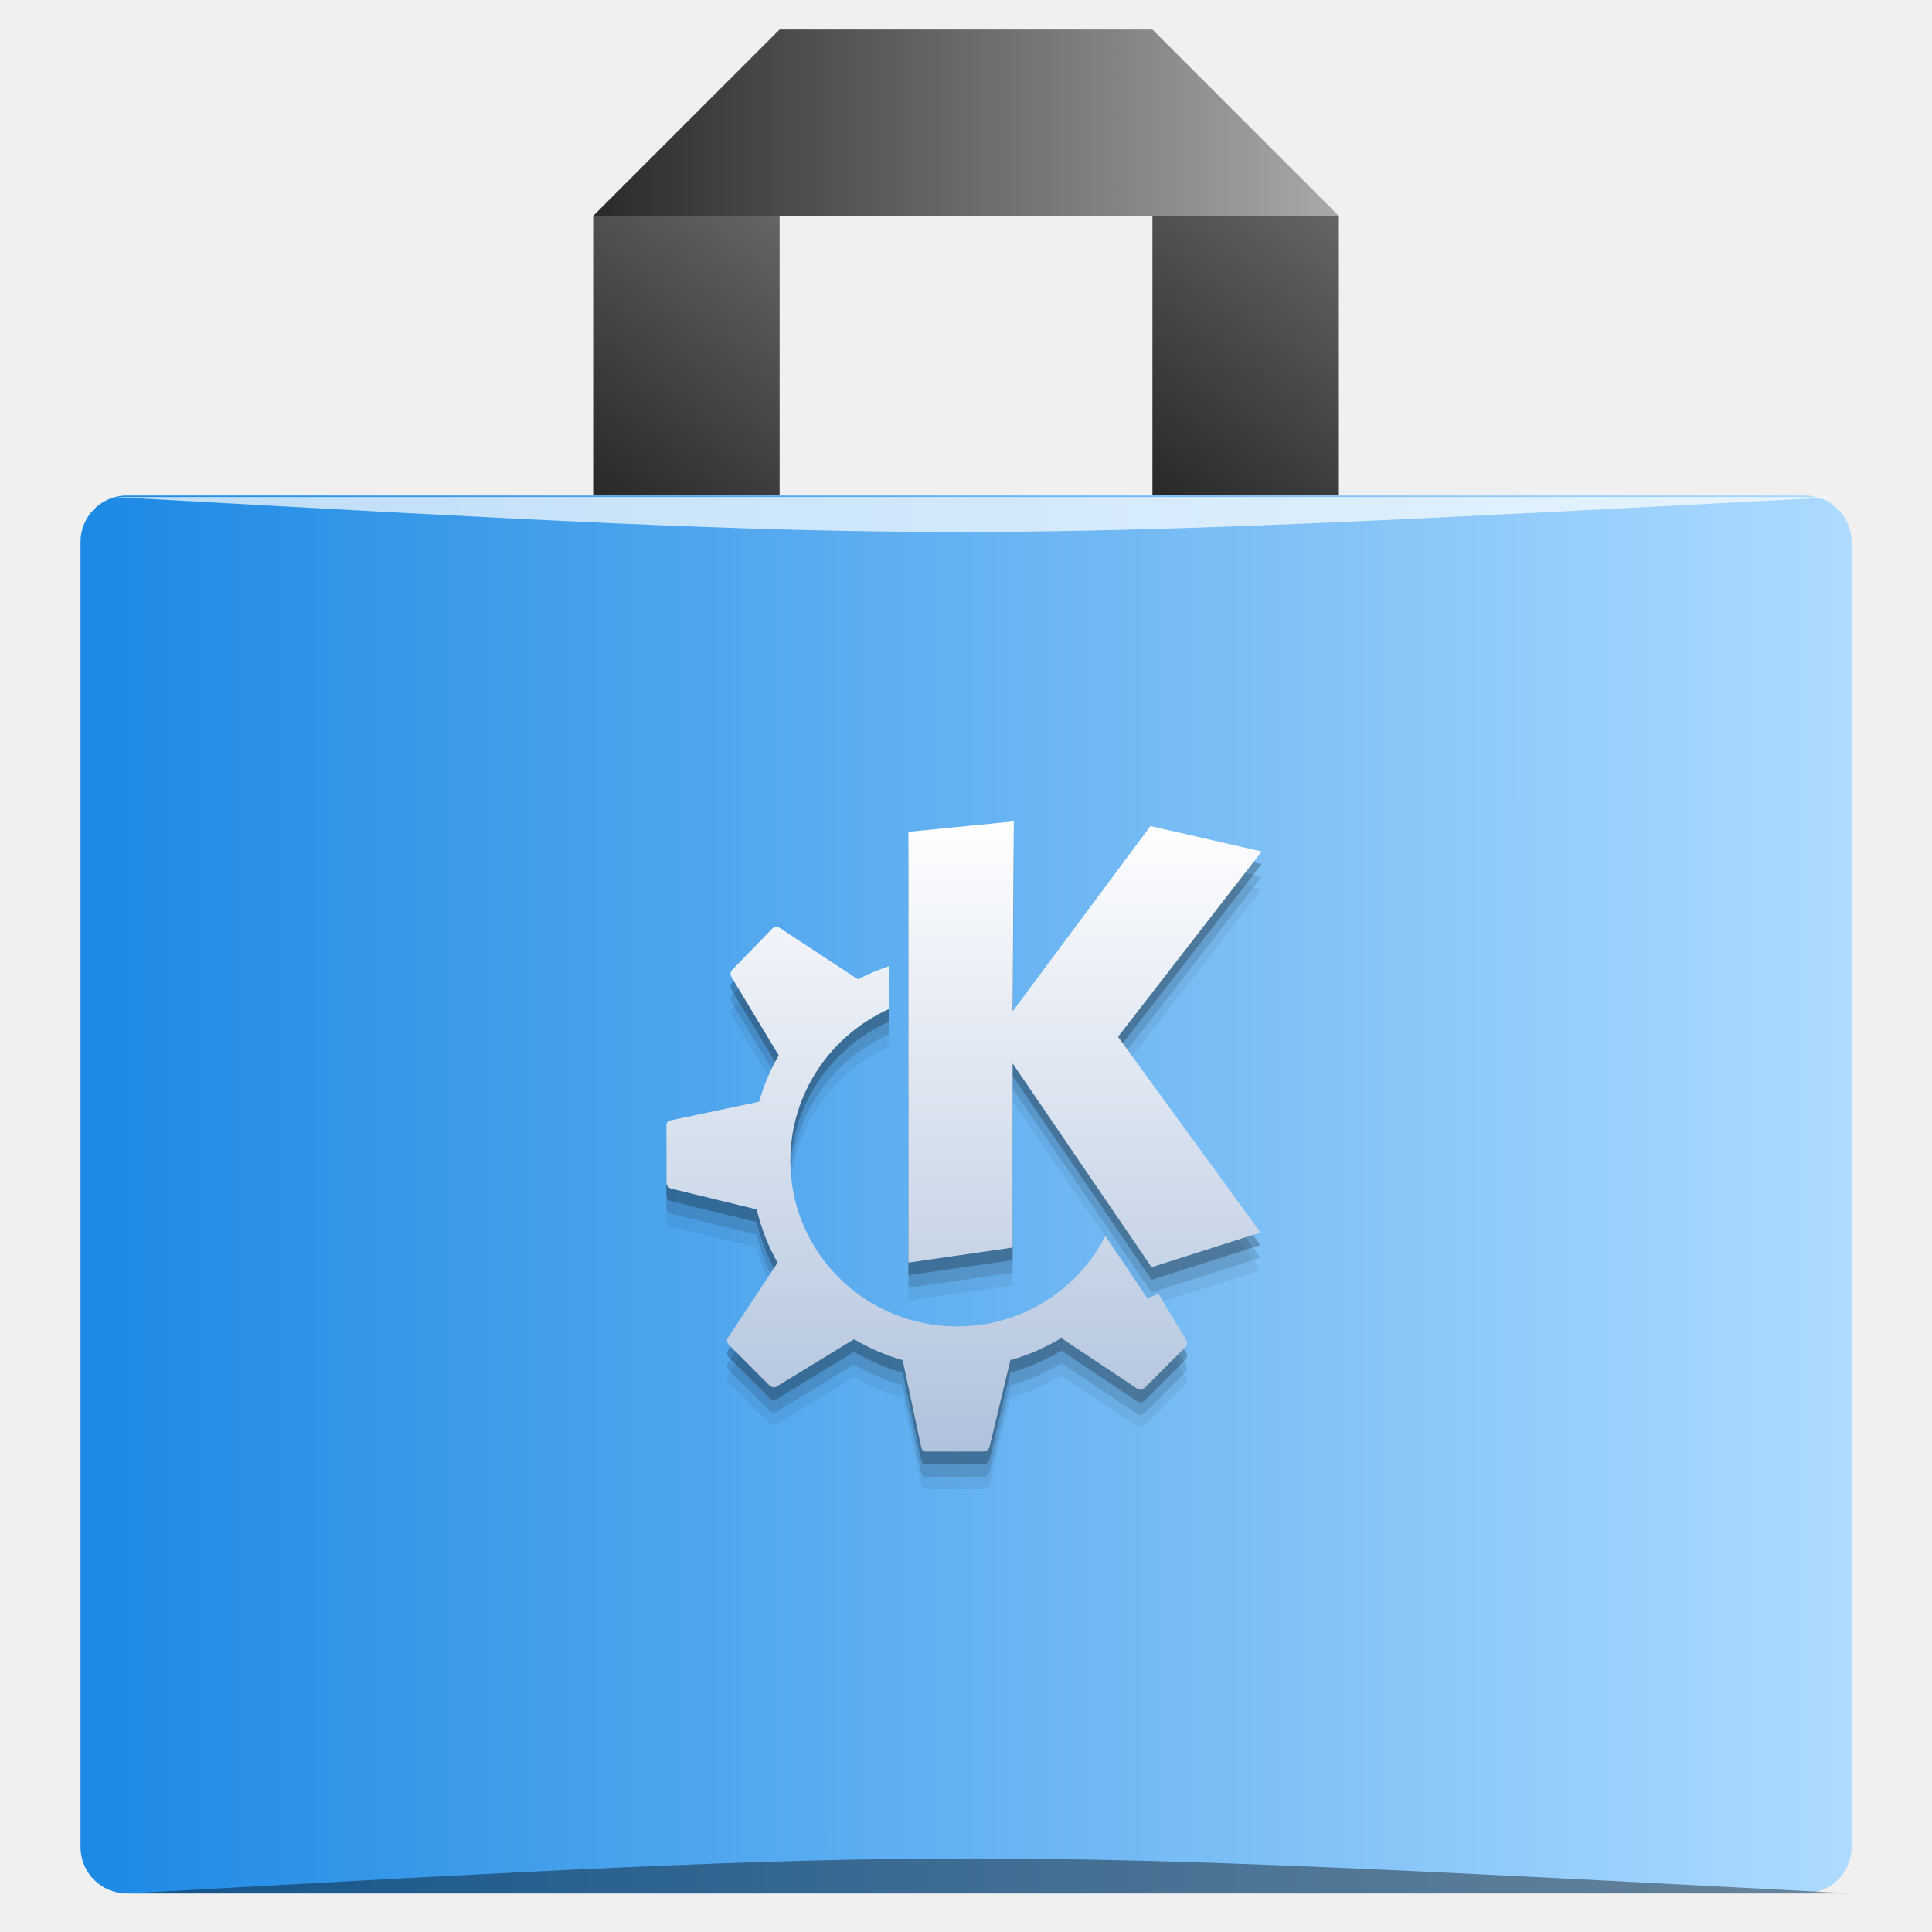
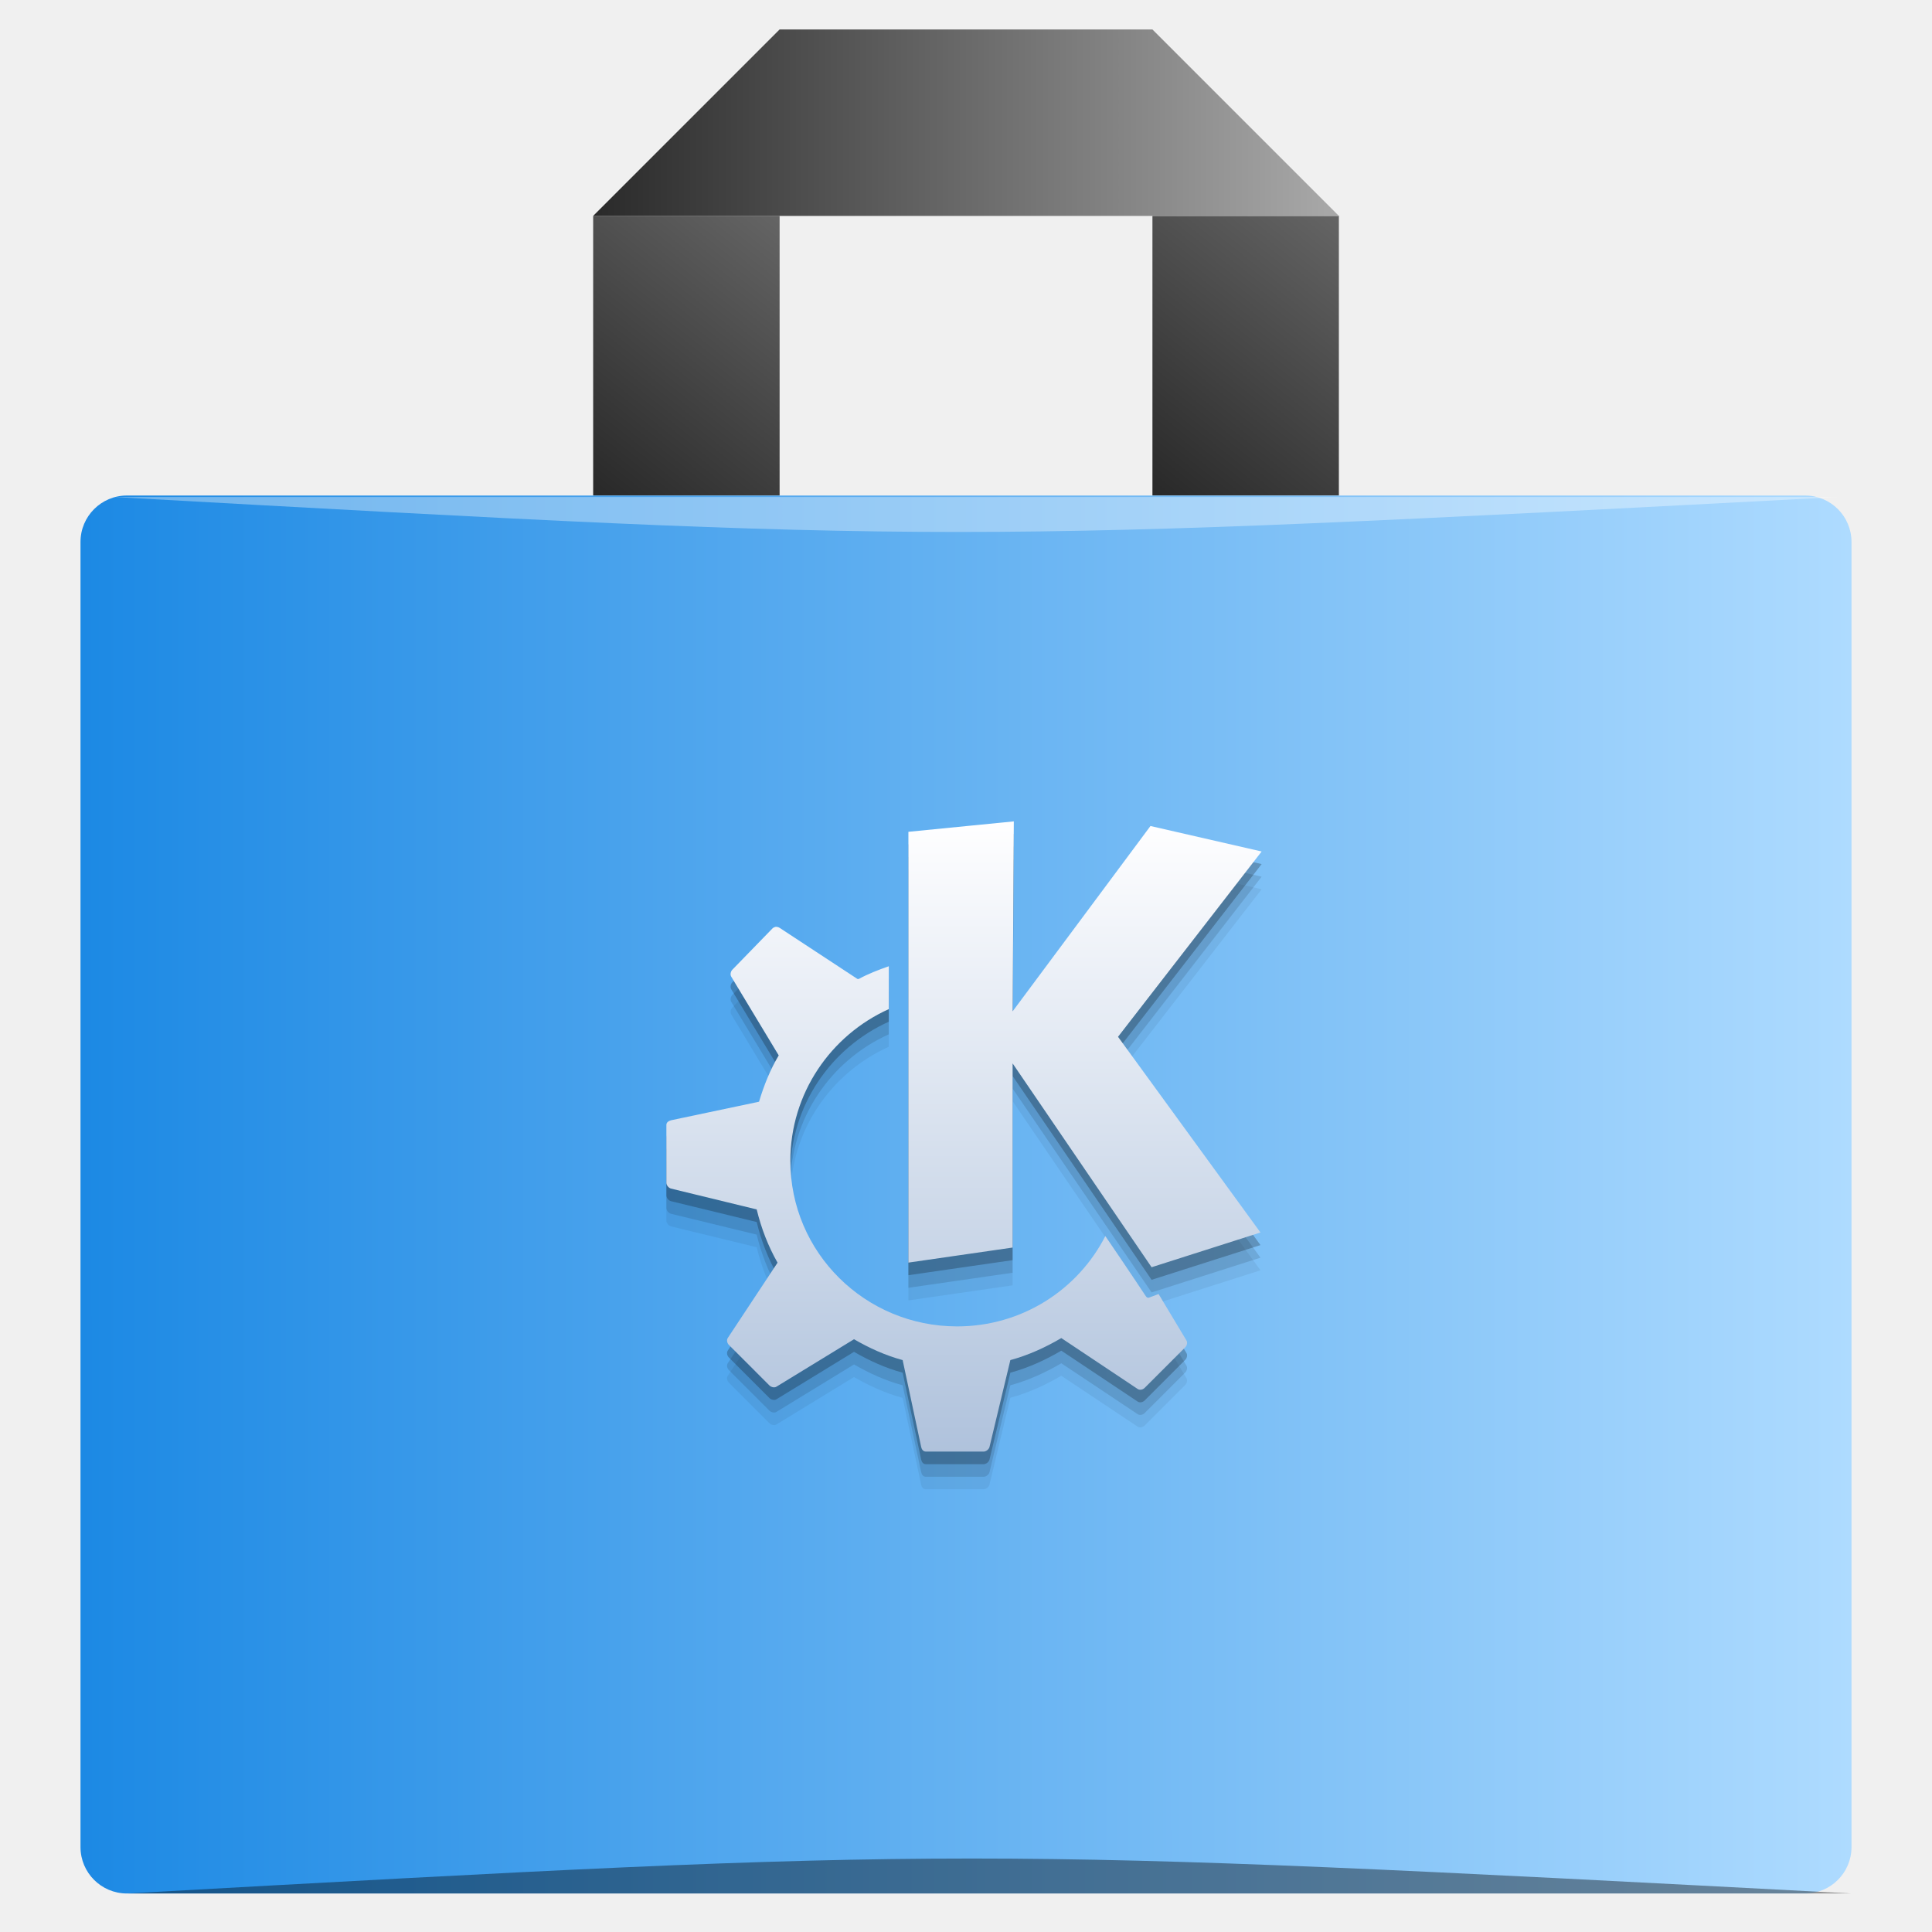
<svg xmlns="http://www.w3.org/2000/svg" xmlns:xlink="http://www.w3.org/1999/xlink" width="48px" height="48px" id="svg3057" version="1.1">
  <defs id="defs3059">
    <linearGradient id="linearGradient4030">
      <stop style="stop-color:#000000;stop-opacity:0;" offset="0" id="stop4032" />
      <stop style="stop-color:#c2c2c2;stop-opacity:0.392;" offset="1" id="stop4034" />
    </linearGradient>
    <linearGradient id="linearGradient4000">
      <stop style="stop-color:#000000;stop-opacity:1;" offset="0" id="stop4002" />
      <stop style="stop-color:#000000;stop-opacity:0;" offset="1" id="stop4004" />
    </linearGradient>
    <linearGradient id="linearGradient3988">
      <stop style="stop-color:#1c89e4;stop-opacity:1;" offset="0" id="stop3990" />
      <stop style="stop-color:#aedbff;stop-opacity:1;" offset="1" id="stop3992" />
    </linearGradient>
    <linearGradient id="linearGradient3982">
      <stop style="stop-color:#2a2a2a;stop-opacity:1;" offset="0" id="stop3984" />
      <stop style="stop-color:#a9a9a9;stop-opacity:1;" offset="1" id="stop3986" />
    </linearGradient>
    <linearGradient xlink:href="#linearGradient5109" id="linearGradient3784" gradientUnits="userSpaceOnUse" gradientTransform="matrix(-1,0,0,0.7682575,356.0889,-433.0247)" x1="303.674" y1="578.029" x2="304.45" y2="578.029" />
    <linearGradient id="linearGradient5109">
      <stop style="stop-color:#000000;stop-opacity:1;" offset="0" id="stop5111" />
      <stop style="stop-color:#000000;stop-opacity:0;" offset="1" id="stop5113" />
    </linearGradient>
    <linearGradient xlink:href="#linearGradient4372" id="linearGradient4370" x1="32.467" y1="33.972" x2="32.467" y2="14.034" gradientUnits="userSpaceOnUse" gradientTransform="matrix(0.9433962,0,0,0.9433962,0.6896756,10.68717)" />
    <linearGradient id="linearGradient4372">
      <stop style="stop-color:#f9cebf;stop-opacity:1" offset="0" id="stop4374" />
      <stop style="stop-color:#fef8f6;stop-opacity:1" offset="1" id="stop4376" />
    </linearGradient>
    <linearGradient xlink:href="#linearGradient5336" id="linearGradient3770" gradientUnits="userSpaceOnUse" gradientTransform="matrix(2,0,0,1.585687,-765.3463,36.0939)" x1="402.197" y1="617.763" x2="408.923" y2="611.019" />
    <linearGradient id="linearGradient5336">
      <stop style="stop-color:#292929;stop-opacity:1" offset="0" id="stop5338" />
      <stop style="stop-color:#878787;stop-opacity:1" offset="1" id="stop5340" />
    </linearGradient>
    <linearGradient xlink:href="#linearGradient5142" id="linearGradient3774" gradientUnits="userSpaceOnUse" gradientTransform="matrix(1.166732,0,0,-1.235968,-453.0834,769.6185)" x1="408.981" y1="617.834" x2="408.981" y2="621.194" />
    <linearGradient id="linearGradient5142">
      <stop id="stop5144" offset="0" style="stop-color:#292929;stop-opacity:1" />
      <stop id="stop5146" offset="1" style="stop-color:#696969;stop-opacity:1" />
    </linearGradient>
    <linearGradient xlink:href="#linearGradient5336" id="linearGradient3772" gradientUnits="userSpaceOnUse" gradientTransform="matrix(1.54386,0,0,1.224039,-606.1296,-743.9361)" x1="402.197" y1="617.763" x2="408.923" y2="611.019" />
    <linearGradient y2="611.019" x2="408.923" y1="617.763" x1="402.197" gradientTransform="matrix(1.543859,0,0,1.224039,-592.235,-743.9361)" gradientUnits="userSpaceOnUse" id="linearGradient3141" xlink:href="#linearGradient5336" />
    <linearGradient xlink:href="#linearGradient3982" id="linearGradient3962" x1="16" y1="4" x2="32" y2="4" gradientUnits="userSpaceOnUse" spreadMethod="repeat" gradientTransform="matrix(1.157895,0,0,1.157895,-3.789424,-1.583518)" />
    <linearGradient xlink:href="#linearGradient3988" id="linearGradient3994" x1="5" y1="28.002" x2="43" y2="28" gradientUnits="userSpaceOnUse" gradientTransform="matrix(1.157895,0,0,1.157895,-3.789424,-2.745997)" />
    <linearGradient xlink:href="#linearGradient4000" id="linearGradient4006" x1="16" y1="27.982" x2="31.291" y2="27.982" gradientUnits="userSpaceOnUse" />
    <linearGradient xlink:href="#linearGradient4142" id="linearGradient4422" gradientUnits="userSpaceOnUse" gradientTransform="matrix(0.2822222,0,0,0.2822222,-37.6468,-65.10639)" x1="410.377" y1="-547.809" x2="410.377" y2="-499.801" />
    <linearGradient id="linearGradient4142">
      <stop style="stop-color:#0a79d6;stop-opacity:0.998" offset="0" id="stop4144" />
      <stop style="stop-color:#2995ed;stop-opacity:1" offset="1" id="stop4146" />
    </linearGradient>
    <linearGradient y2="611.019" x2="408.923" y1="617.763" x1="402.197" gradientTransform="matrix(2,0,0,1.585687,-771.0669,-971.1339)" gradientUnits="userSpaceOnUse" id="linearGradient5346" xlink:href="#linearGradient5336-9" />
    <linearGradient id="linearGradient5336-9">
      <stop id="stop5338-6" offset="0" style="stop-color:#292929;stop-opacity:1" />
      <stop id="stop5340-6" offset="1" style="stop-color:#878787;stop-opacity:1" />
    </linearGradient>
    <linearGradient gradientTransform="matrix(2,0,0,1.585687,-792.3654,-971.1339)" gradientUnits="userSpaceOnUse" y2="611.019" x2="408.923" y1="617.763" x1="402.197" id="linearGradient5140" xlink:href="#linearGradient5336-9" />
    <linearGradient gradientTransform="matrix(2.052512,0,0,2.064005,-813.483,-1266.735)" gradientUnits="userSpaceOnUse" y2="621.194" x2="408.981" y1="617.834" x1="408.981" id="linearGradient5255" xlink:href="#linearGradient5142-6" />
    <linearGradient id="linearGradient5142-6">
      <stop style="stop-color:#292929;stop-opacity:1" offset="0" id="stop5144-1" />
      <stop style="stop-color:#696969;stop-opacity:1" offset="1" id="stop5146-9" />
    </linearGradient>
    <linearGradient gradientTransform="matrix(2.052511,0,0,2.064005,-210.5978,-92.77039)" gradientUnits="userSpaceOnUse" y2="48.443" x2="115.403" y1="49.418" x1="115.403" id="linearGradient5176" xlink:href="#linearGradient5109-0" />
    <linearGradient id="linearGradient5109-0">
      <stop id="stop5111-9" offset="0" style="stop-color:#000000;stop-opacity:1;" />
      <stop id="stop5113-6" offset="1" style="stop-color:#000000;stop-opacity:0;" />
    </linearGradient>
    <linearGradient y2="48.443" x2="115.403" y1="49.418" x1="115.403" gradientTransform="matrix(2.052511,0,0,2.064005,-189.2987,-92.77039)" gradientUnits="userSpaceOnUse" id="linearGradient5275" xlink:href="#linearGradient5109-0" />
    <linearGradient gradientTransform="matrix(1,0,0,0.7682575,-292.1412,-439.4253)" gradientUnits="userSpaceOnUse" y2="578.029" x2="304.45" y1="578.029" x1="303.674" id="linearGradient5292" xlink:href="#linearGradient5109-0" />
    <linearGradient gradientTransform="matrix(1,0,0,0.7682575,-270.8427,-439.4253)" y2="578.029" x2="304.45" y1="578.029" x1="303.674" gradientUnits="userSpaceOnUse" id="linearGradient5296" xlink:href="#linearGradient5109-0" />
    <linearGradient gradientTransform="matrix(-1,0,0,0.7682575,343.3187,-439.4253)" y2="578.029" x2="304.45" y1="578.029" x1="303.674" gradientUnits="userSpaceOnUse" id="linearGradient5310" xlink:href="#linearGradient5109-0" />
    <linearGradient y2="578.029" x2="304.45" y1="578.029" x1="303.674" gradientTransform="matrix(-1,0,0,0.7682575,322.0202,-439.4253)" gradientUnits="userSpaceOnUse" id="linearGradient5312" xlink:href="#linearGradient5109-0" />
    <radialGradient gradientUnits="userSpaceOnUse" gradientTransform="matrix(1.009158,0,0,0.3399156,1.369559,4.731709)" r="13.649" fy="15.455" fx="23.999" cy="15.455" cx="23.999" id="radialGradient5328" xlink:href="#linearGradient5322" />
    <linearGradient id="linearGradient5322">
      <stop id="stop5324" offset="0" style="stop-color:#000000;stop-opacity:1;" />
      <stop id="stop5326" offset="1" style="stop-color:#000000;stop-opacity:0;" />
    </linearGradient>
    <linearGradient xlink:href="#linearGradient4167" id="linearGradient4224" x1="410.8" y1="528.592" x2="410.8" y2="519.133" gradientUnits="userSpaceOnUse" gradientTransform="matrix(1.64776,0,0,1.64776,-649.2781,-834.8595)" />
    <linearGradient id="linearGradient4167">
      <stop style="stop-color:#afc2dc;stop-opacity:1" offset="0" id="stop4169" />
      <stop style="stop-color:#fefeff;stop-opacity:1" offset="1" id="stop4171" />
    </linearGradient>
    <linearGradient y2="-499.801" x2="410.377" y1="-547.809" x1="410.377" gradientTransform="translate(-382.9821,500.2478)" gradientUnits="userSpaceOnUse" id="linearGradient3136" xlink:href="#linearGradient4142" />
  </defs>
  <g id="layer1">
    <path id="path3744" d="m 28.632,5.364 0,6.947 4.632,0 0,-6.947 -4.632,0 z" style="fill:url(#linearGradient3141);fill-opacity:1;fill-rule:evenodd;stroke:none" />
    <path id="path3752" d="m 14.737,5.364 0,6.947 4.632,0 0,-6.947 -4.632,0 z" style="fill:url(#linearGradient3772);fill-opacity:1;fill-rule:evenodd;stroke:none" />
    <rect style="fill:url(#linearGradient3994);fill-opacity:1;stroke:none" id="rect3180" width="44" height="34.732" x="2" y="12.311" ry="1.153" />
    <path style="fill:url(#linearGradient3962);fill-opacity:1;stroke:none" d="m 14.737,5.364 4.632,-4.632 9.263,0 4.632,4.632 z" id="path3186" />
    <path style="fill:#000000;fill-opacity:0.392;stroke:none" d="m 3.158,47.043 c 20.842,-1.158 20.842,-1.158 42.842,0 l -42.842,0 z" id="path4028" />
-     <path style="fill:#ffffff;fill-opacity:0.706;stroke:none" d="m 2.827,12.348 c 20.842,1.158 20.842,1.158 42.842,0 l -42.842,0 z" id="path4028-4" />
+     <path style="fill:#ffffff;fill-opacity:0.706;stroke:none;opacity:0.5" d="m 2.827,12.348 c 20.842,1.158 20.842,1.158 42.842,0 l -42.842,0 z" id="path4028-4" />
    <path id="path5014" d="m 25.187,21.346 -2.618,0.259 0,10.703 2.589,-0.374 0,-4.575 3.453,5.064 2.705,-0.863 -3.539,-4.862 3.568,-4.604 -2.762,-0.633 -3.424,4.604 0.029,-4.719 z m -5.898,2.618 c -0.029,0 -0.064,0.017 -0.086,0.03 l -1.007,1.036 c -0.043,0.044 -0.06,0.12 -0.029,0.173 l 1.18,1.957 c -0.212,0.356 -0.368,0.746 -0.489,1.151 l -2.187,0.461 c -0.061,0.017 -0.115,0.053 -0.115,0.115 l 0,1.439 c 0,0.061 0.056,0.128 0.115,0.143 l 2.129,0.518 c 0.113,0.469 0.286,0.915 0.518,1.323 l -1.237,1.871 c -0.034,0.053 -0.016,0.128 0.029,0.173 l 1.007,1.007 c 0.043,0.041 0.12,0.063 0.173,0.03 l 1.928,-1.179 c 0.379,0.219 0.776,0.401 1.208,0.518 l 0.46,2.158 C 22.898,36.947 22.938,37 23,37 l 1.439,0 c 0.061,0 0.129,-0.056 0.144,-0.115 l 0.518,-2.158 c 0.445,-0.12 0.878,-0.318 1.266,-0.547 l 1.899,1.266 c 0.052,0.033 0.128,0.017 0.173,-0.03 l 1.007,-1.007 c 0.043,-0.045 0.061,-0.12 0.029,-0.172 l -0.691,-1.151 -0.23,0.086 c -0.033,0.017 -0.067,0 -0.086,-0.03 0,0 -0.435,-0.659 -1.007,-1.496 -0.684,1.338 -2.077,2.244 -3.683,2.244 -2.282,0 -4.143,-1.832 -4.143,-4.114 0,-1.679 1.008,-3.122 2.446,-3.769 l 0,-1.065 c -0.262,0.092 -0.508,0.186 -0.748,0.317 -1.8e-4,0 -0.028,0 -0.029,0 l -1.928,-1.266 c -0.026,-0.017 -0.057,-0.031 -0.086,-0.028 z" style="fill:#000000;fill-opacity:0.059;stroke:none" />
    <path style="fill:#000000;fill-opacity:0.118;stroke:none" d="m 25.187,21.033 -2.618,0.259 0,10.703 2.589,-0.374 0,-4.575 3.453,5.064 2.705,-0.863 -3.539,-4.862 3.568,-4.604 -2.762,-0.633 -3.424,4.604 0.029,-4.719 z m -5.898,2.618 c -0.029,0 -0.064,0.017 -0.086,0.03 l -1.007,1.036 c -0.043,0.044 -0.06,0.12 -0.029,0.173 l 1.18,1.957 c -0.212,0.356 -0.368,0.746 -0.489,1.151 l -2.187,0.461 c -0.061,0.017 -0.115,0.053 -0.115,0.115 l 0,1.439 c 0,0.061 0.056,0.128 0.115,0.143 l 2.129,0.518 c 0.113,0.469 0.286,0.915 0.518,1.323 l -1.237,1.871 c -0.034,0.053 -0.016,0.128 0.029,0.173 l 1.007,1.007 c 0.043,0.041 0.12,0.063 0.173,0.03 l 1.928,-1.179 c 0.379,0.219 0.776,0.401 1.208,0.518 l 0.46,2.158 c 0.013,0.063 0.053,0.115 0.115,0.115 l 1.439,0 c 0.061,0 0.129,-0.056 0.144,-0.115 l 0.518,-2.158 c 0.445,-0.12 0.878,-0.318 1.266,-0.547 l 1.899,1.266 c 0.052,0.033 0.128,0.017 0.173,-0.03 l 1.007,-1.007 c 0.043,-0.045 0.061,-0.12 0.029,-0.172 l -0.691,-1.151 -0.23,0.086 c -0.033,0.017 -0.067,0 -0.086,-0.03 0,0 -0.435,-0.659 -1.007,-1.496 -0.684,1.338 -2.077,2.244 -3.683,2.244 -2.282,0 -4.143,-1.832 -4.143,-4.114 0,-1.679 1.008,-3.122 2.446,-3.769 l 0,-1.065 c -0.262,0.092 -0.508,0.186 -0.748,0.317 -1.8e-4,0 -0.028,0 -0.029,0 l -1.928,-1.266 c -0.026,-0.017 -0.057,-0.031 -0.086,-0.028 z" id="path5012" />
    <path id="path4226" d="m 25.187,20.72 -2.618,0.259 0,10.703 2.589,-0.374 0,-4.575 3.453,5.064 2.705,-0.863 -3.539,-4.862 3.568,-4.604 -2.762,-0.633 -3.424,4.604 0.029,-4.719 z m -5.898,2.618 c -0.029,0 -0.064,0.017 -0.086,0.03 l -1.007,1.036 c -0.043,0.044 -0.06,0.12 -0.029,0.173 l 1.18,1.957 c -0.212,0.356 -0.368,0.746 -0.489,1.151 l -2.187,0.461 c -0.061,0.017 -0.115,0.053 -0.115,0.115 l 0,1.439 c 0,0.061 0.056,0.128 0.115,0.143 l 2.129,0.518 c 0.113,0.469 0.286,0.915 0.518,1.323 l -1.237,1.871 c -0.034,0.053 -0.016,0.128 0.029,0.173 l 1.007,1.007 c 0.043,0.041 0.12,0.063 0.173,0.03 l 1.928,-1.179 c 0.379,0.219 0.776,0.401 1.208,0.518 l 0.46,2.158 c 0.013,0.063 0.053,0.115 0.115,0.115 l 1.439,0 c 0.061,0 0.129,-0.056 0.144,-0.115 l 0.518,-2.158 c 0.445,-0.12 0.878,-0.318 1.266,-0.547 l 1.899,1.266 c 0.052,0.033 0.128,0.017 0.173,-0.03 l 1.007,-1.007 c 0.043,-0.045 0.061,-0.12 0.029,-0.172 l -0.691,-1.151 -0.23,0.086 c -0.033,0.017 -0.067,0 -0.086,-0.03 0,0 -0.435,-0.659 -1.007,-1.496 -0.684,1.338 -2.077,2.244 -3.683,2.244 -2.282,0 -4.143,-1.832 -4.143,-4.114 0,-1.679 1.008,-3.122 2.446,-3.769 l 0,-1.065 c -0.262,0.092 -0.508,0.186 -0.748,0.317 -1.79e-4,0 -0.028,0 -0.029,0 l -1.928,-1.266 c -0.026,-0.017 -0.057,-0.031 -0.086,-0.028 z" style="fill:#000000;fill-opacity:0.235;stroke:none" />
    <path style="fill:url(#linearGradient4224);fill-opacity:1;stroke:none" d="m 25.187,20.407 -2.618,0.259 0,10.703 2.589,-0.374 0,-4.575 3.453,5.064 2.705,-0.863 -3.539,-4.862 3.568,-4.604 -2.762,-0.633 -3.424,4.604 0.029,-4.719 z m -5.898,2.618 c -0.029,0 -0.064,0.017 -0.086,0.03 l -1.007,1.036 c -0.043,0.044 -0.06,0.12 -0.029,0.173 l 1.18,1.957 c -0.212,0.356 -0.368,0.746 -0.489,1.151 l -2.187,0.461 c -0.061,0.017 -0.115,0.053 -0.115,0.115 l 0,1.439 c 0,0.061 0.056,0.128 0.115,0.143 l 2.129,0.518 c 0.113,0.469 0.286,0.915 0.518,1.323 l -1.237,1.871 c -0.034,0.053 -0.016,0.129 0.029,0.173 l 1.007,1.007 c 0.043,0.041 0.12,0.063 0.173,0.03 l 1.928,-1.179 c 0.379,0.219 0.776,0.401 1.208,0.518 l 0.46,2.158 c 0.013,0.063 0.053,0.115 0.115,0.115 l 1.439,0 c 0.061,0 0.129,-0.056 0.144,-0.115 l 0.518,-2.158 c 0.445,-0.12 0.878,-0.318 1.266,-0.547 l 1.899,1.266 c 0.052,0.033 0.128,0.017 0.173,-0.03 l 1.007,-1.007 c 0.043,-0.045 0.061,-0.12 0.029,-0.172 l -0.691,-1.151 -0.23,0.086 c -0.033,0.017 -0.067,0 -0.086,-0.03 0,0 -0.435,-0.659 -1.007,-1.496 -0.684,1.338 -2.077,2.244 -3.683,2.244 -2.282,0 -4.143,-1.832 -4.143,-4.114 0,-1.679 1.008,-3.122 2.446,-3.769 l 0,-1.065 c -0.262,0.092 -0.508,0.186 -0.748,0.317 -1.81e-4,0 -0.028,0 -0.029,0 l -1.928,-1.266 c -0.026,-0.017 -0.057,-0.031 -0.086,-0.028 z" id="path5692_2_" />
  </g>
</svg>
